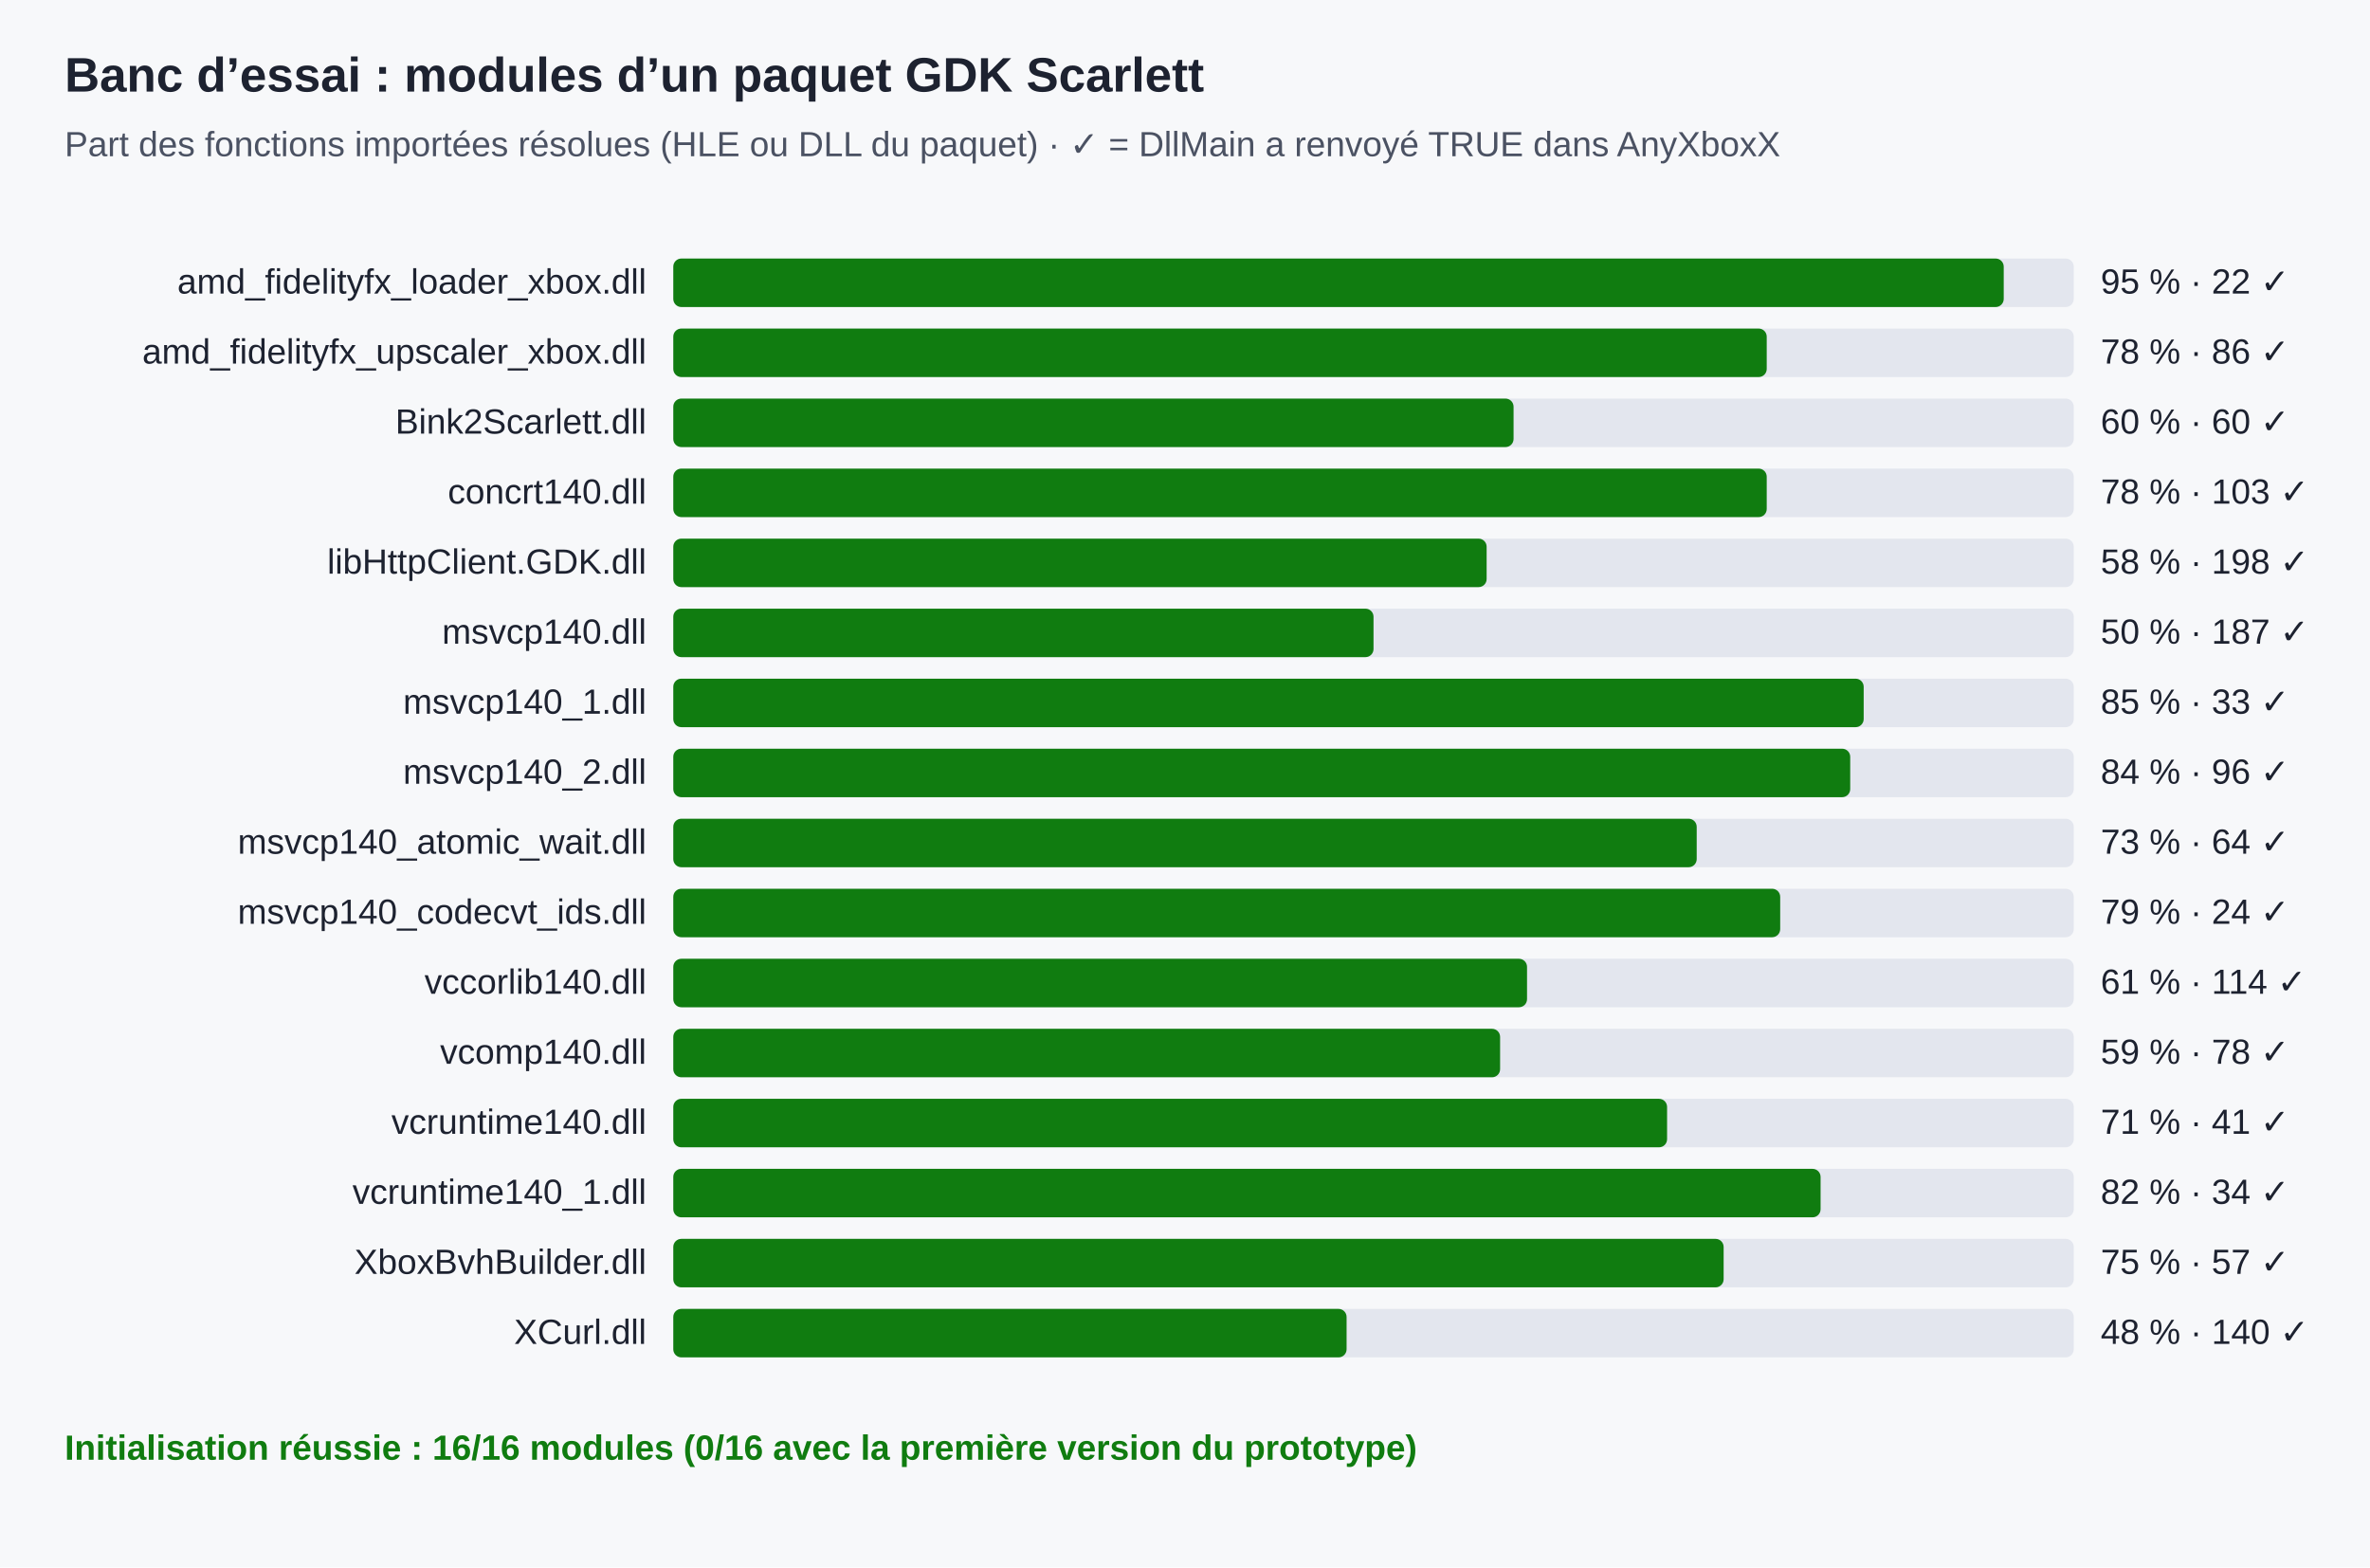
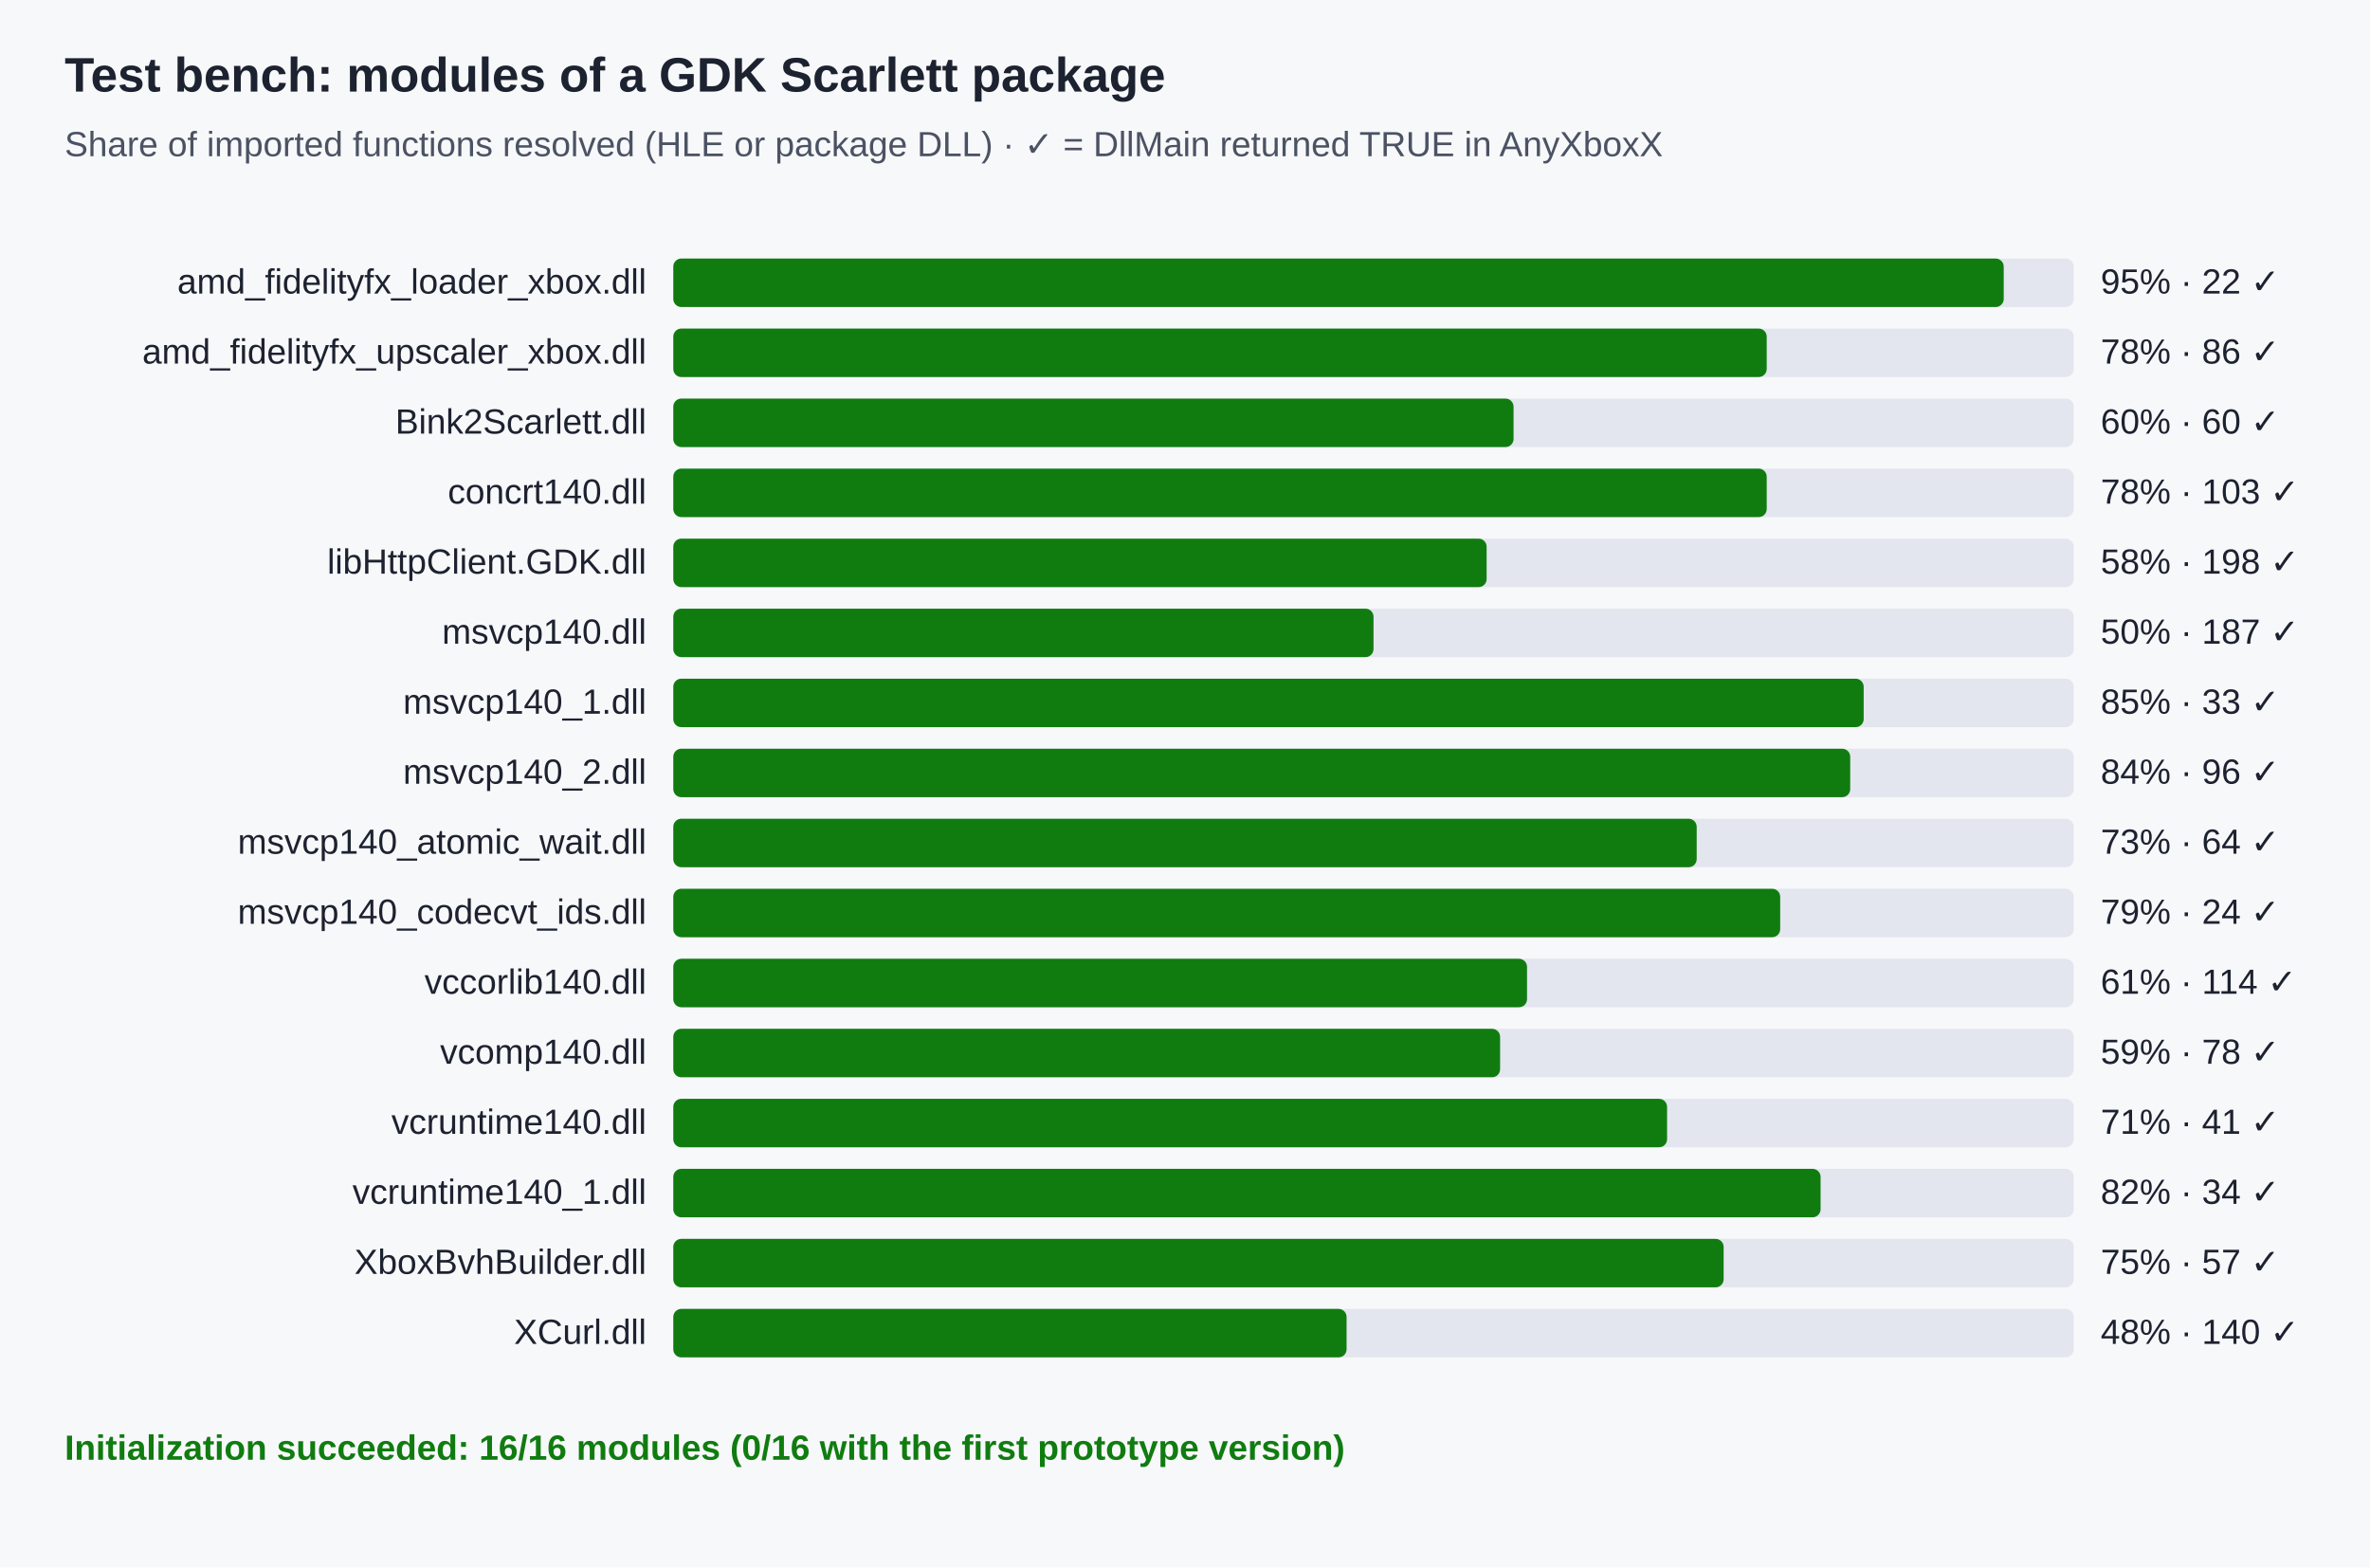
<svg xmlns="http://www.w3.org/2000/svg" width="880" height="582" viewBox="0 0 880 582" font-family="Segoe UI, Arial, sans-serif" font-size="13">
  <rect width="880" height="582" fill="#f7f8fa" />
-   <text x="24" y="34" font-size="18" font-weight="600" fill="#1d2230">Banc d’essai : modules d’un paquet GDK Scarlett</text>
-   <text x="24" y="58" fill="#4b5263">Part des fonctions importées résolues (HLE ou DLL du paquet) · ✓ = DllMain a renvoyé TRUE dans AnyXboxX</text>
+   <text x="24" y="34" font-size="18" font-weight="600" fill="#1d2230">Test bench: modules of a GDK Scarlett package</text>
+   <text x="24" y="58" fill="#4b5263">Share of imported functions resolved (HLE or package DLL) · ✓ = DllMain returned TRUE in AnyXboxX</text>
  <text x="240" y="109" text-anchor="end" fill="#1d2230">amd_fidelityfx_loader_xbox.dll</text>
  <rect x="250" y="96" width="520" height="18" rx="3" fill="#e3e6ee" />
  <rect x="250" y="96" width="494" height="18" rx="3" fill="#107c10" />
-   <text x="780" y="109" fill="#1d2230">95 % · 22 ✓</text>
+   <text x="780" y="109" fill="#1d2230">95% · 22 ✓</text>
  <text x="240" y="135" text-anchor="end" fill="#1d2230">amd_fidelityfx_upscaler_xbox.dll</text>
  <rect x="250" y="122" width="520" height="18" rx="3" fill="#e3e6ee" />
  <rect x="250" y="122" width="406" height="18" rx="3" fill="#107c10" />
-   <text x="780" y="135" fill="#1d2230">78 % · 86 ✓</text>
+   <text x="780" y="135" fill="#1d2230">78% · 86 ✓</text>
  <text x="240" y="161" text-anchor="end" fill="#1d2230">Bink2Scarlett.dll</text>
  <rect x="250" y="148" width="520" height="18" rx="3" fill="#e3e6ee" />
  <rect x="250" y="148" width="312" height="18" rx="3" fill="#107c10" />
-   <text x="780" y="161" fill="#1d2230">60 % · 60 ✓</text>
+   <text x="780" y="161" fill="#1d2230">60% · 60 ✓</text>
  <text x="240" y="187" text-anchor="end" fill="#1d2230">concrt140.dll</text>
  <rect x="250" y="174" width="520" height="18" rx="3" fill="#e3e6ee" />
  <rect x="250" y="174" width="406" height="18" rx="3" fill="#107c10" />
-   <text x="780" y="187" fill="#1d2230">78 % · 103 ✓</text>
+   <text x="780" y="187" fill="#1d2230">78% · 103 ✓</text>
  <text x="240" y="213" text-anchor="end" fill="#1d2230">libHttpClient.GDK.dll</text>
  <rect x="250" y="200" width="520" height="18" rx="3" fill="#e3e6ee" />
  <rect x="250" y="200" width="302" height="18" rx="3" fill="#107c10" />
-   <text x="780" y="213" fill="#1d2230">58 % · 198 ✓</text>
+   <text x="780" y="213" fill="#1d2230">58% · 198 ✓</text>
  <text x="240" y="239" text-anchor="end" fill="#1d2230">msvcp140.dll</text>
  <rect x="250" y="226" width="520" height="18" rx="3" fill="#e3e6ee" />
  <rect x="250" y="226" width="260" height="18" rx="3" fill="#107c10" />
-   <text x="780" y="239" fill="#1d2230">50 % · 187 ✓</text>
+   <text x="780" y="239" fill="#1d2230">50% · 187 ✓</text>
  <text x="240" y="265" text-anchor="end" fill="#1d2230">msvcp140_1.dll</text>
  <rect x="250" y="252" width="520" height="18" rx="3" fill="#e3e6ee" />
  <rect x="250" y="252" width="442" height="18" rx="3" fill="#107c10" />
-   <text x="780" y="265" fill="#1d2230">85 % · 33 ✓</text>
+   <text x="780" y="265" fill="#1d2230">85% · 33 ✓</text>
  <text x="240" y="291" text-anchor="end" fill="#1d2230">msvcp140_2.dll</text>
  <rect x="250" y="278" width="520" height="18" rx="3" fill="#e3e6ee" />
  <rect x="250" y="278" width="437" height="18" rx="3" fill="#107c10" />
-   <text x="780" y="291" fill="#1d2230">84 % · 96 ✓</text>
+   <text x="780" y="291" fill="#1d2230">84% · 96 ✓</text>
  <text x="240" y="317" text-anchor="end" fill="#1d2230">msvcp140_atomic_wait.dll</text>
  <rect x="250" y="304" width="520" height="18" rx="3" fill="#e3e6ee" />
  <rect x="250" y="304" width="380" height="18" rx="3" fill="#107c10" />
-   <text x="780" y="317" fill="#1d2230">73 % · 64 ✓</text>
+   <text x="780" y="317" fill="#1d2230">73% · 64 ✓</text>
  <text x="240" y="343" text-anchor="end" fill="#1d2230">msvcp140_codecvt_ids.dll</text>
  <rect x="250" y="330" width="520" height="18" rx="3" fill="#e3e6ee" />
  <rect x="250" y="330" width="411" height="18" rx="3" fill="#107c10" />
-   <text x="780" y="343" fill="#1d2230">79 % · 24 ✓</text>
+   <text x="780" y="343" fill="#1d2230">79% · 24 ✓</text>
  <text x="240" y="369" text-anchor="end" fill="#1d2230">vccorlib140.dll</text>
  <rect x="250" y="356" width="520" height="18" rx="3" fill="#e3e6ee" />
  <rect x="250" y="356" width="317" height="18" rx="3" fill="#107c10" />
-   <text x="780" y="369" fill="#1d2230">61 % · 114 ✓</text>
+   <text x="780" y="369" fill="#1d2230">61% · 114 ✓</text>
  <text x="240" y="395" text-anchor="end" fill="#1d2230">vcomp140.dll</text>
  <rect x="250" y="382" width="520" height="18" rx="3" fill="#e3e6ee" />
  <rect x="250" y="382" width="307" height="18" rx="3" fill="#107c10" />
-   <text x="780" y="395" fill="#1d2230">59 % · 78 ✓</text>
+   <text x="780" y="395" fill="#1d2230">59% · 78 ✓</text>
  <text x="240" y="421" text-anchor="end" fill="#1d2230">vcruntime140.dll</text>
  <rect x="250" y="408" width="520" height="18" rx="3" fill="#e3e6ee" />
  <rect x="250" y="408" width="369" height="18" rx="3" fill="#107c10" />
-   <text x="780" y="421" fill="#1d2230">71 % · 41 ✓</text>
+   <text x="780" y="421" fill="#1d2230">71% · 41 ✓</text>
  <text x="240" y="447" text-anchor="end" fill="#1d2230">vcruntime140_1.dll</text>
  <rect x="250" y="434" width="520" height="18" rx="3" fill="#e3e6ee" />
  <rect x="250" y="434" width="426" height="18" rx="3" fill="#107c10" />
-   <text x="780" y="447" fill="#1d2230">82 % · 34 ✓</text>
+   <text x="780" y="447" fill="#1d2230">82% · 34 ✓</text>
  <text x="240" y="473" text-anchor="end" fill="#1d2230">XboxBvhBuilder.dll</text>
  <rect x="250" y="460" width="520" height="18" rx="3" fill="#e3e6ee" />
  <rect x="250" y="460" width="390" height="18" rx="3" fill="#107c10" />
-   <text x="780" y="473" fill="#1d2230">75 % · 57 ✓</text>
+   <text x="780" y="473" fill="#1d2230">75% · 57 ✓</text>
  <text x="240" y="499" text-anchor="end" fill="#1d2230">XCurl.dll</text>
  <rect x="250" y="486" width="520" height="18" rx="3" fill="#e3e6ee" />
  <rect x="250" y="486" width="250" height="18" rx="3" fill="#107c10" />
-   <text x="780" y="499" fill="#1d2230">48 % · 140 ✓</text>
-   <text x="24" y="542" font-weight="600" fill="#107c10">Initialisation réussie : 16/16 modules (0/16 avec la première version du prototype)</text>
+   <text x="780" y="499" fill="#1d2230">48% · 140 ✓</text>
+   <text x="24" y="542" font-weight="600" fill="#107c10">Initialization succeeded: 16/16 modules (0/16 with the first prototype version)</text>
</svg>
